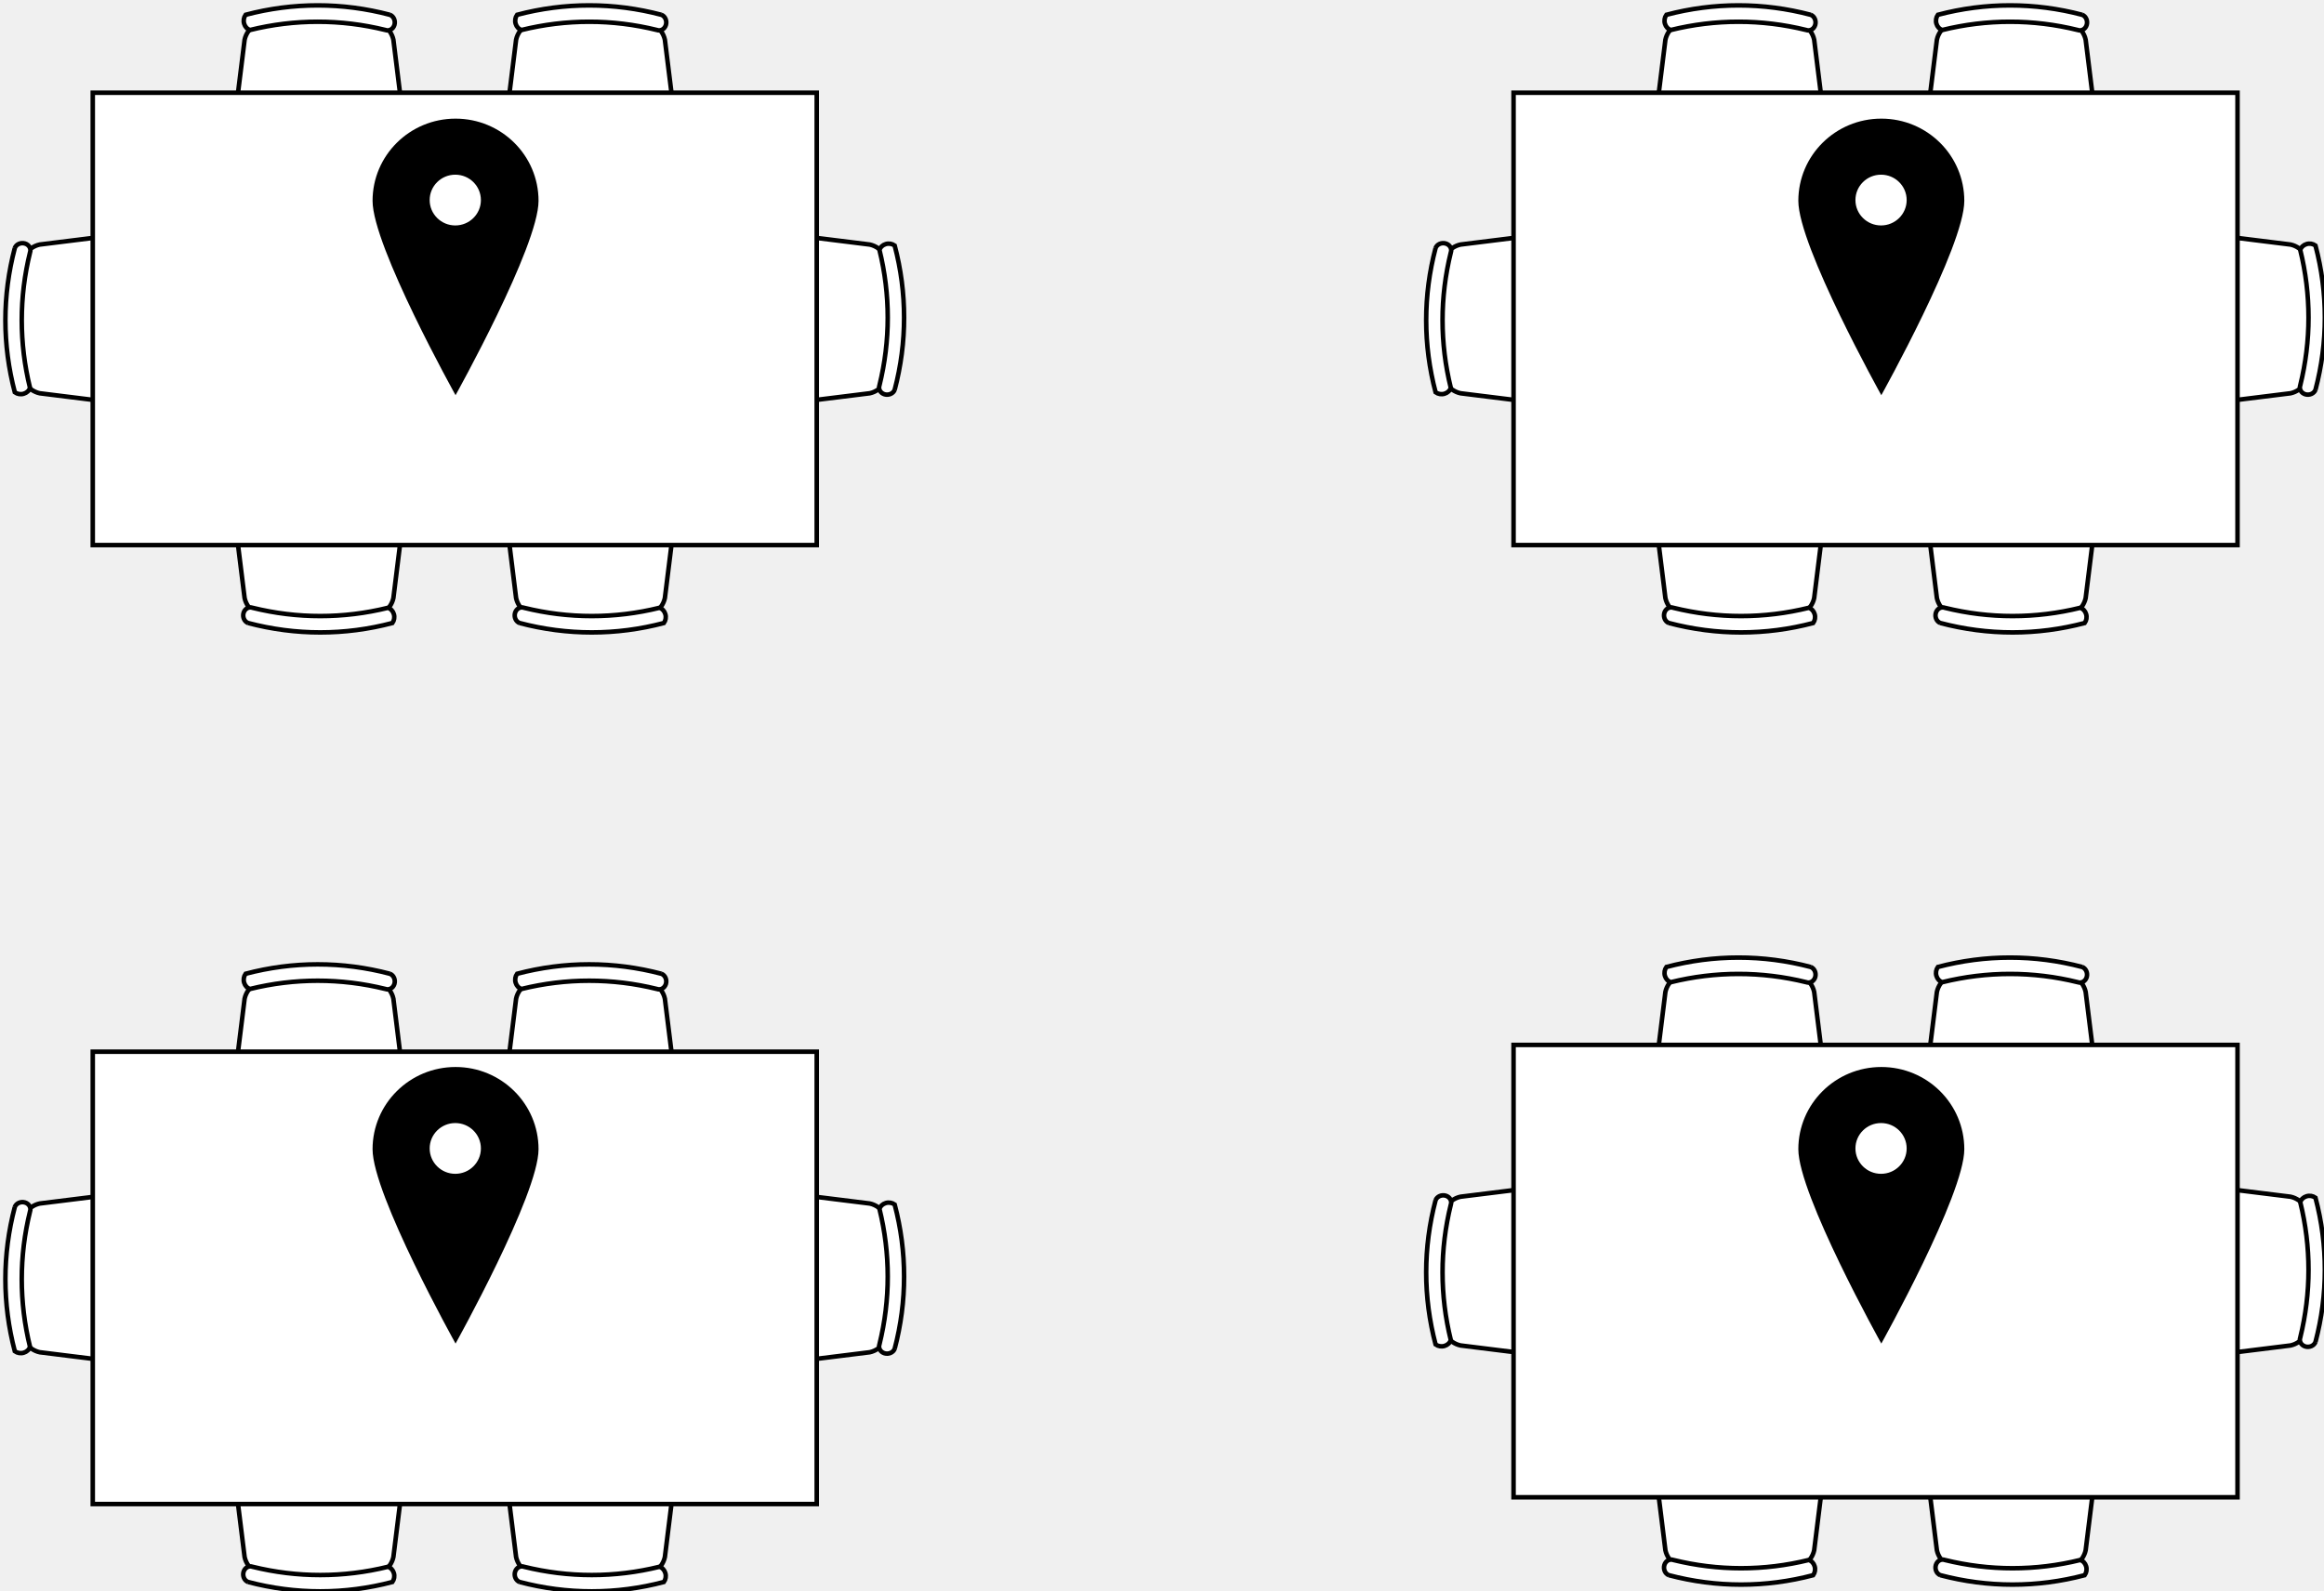
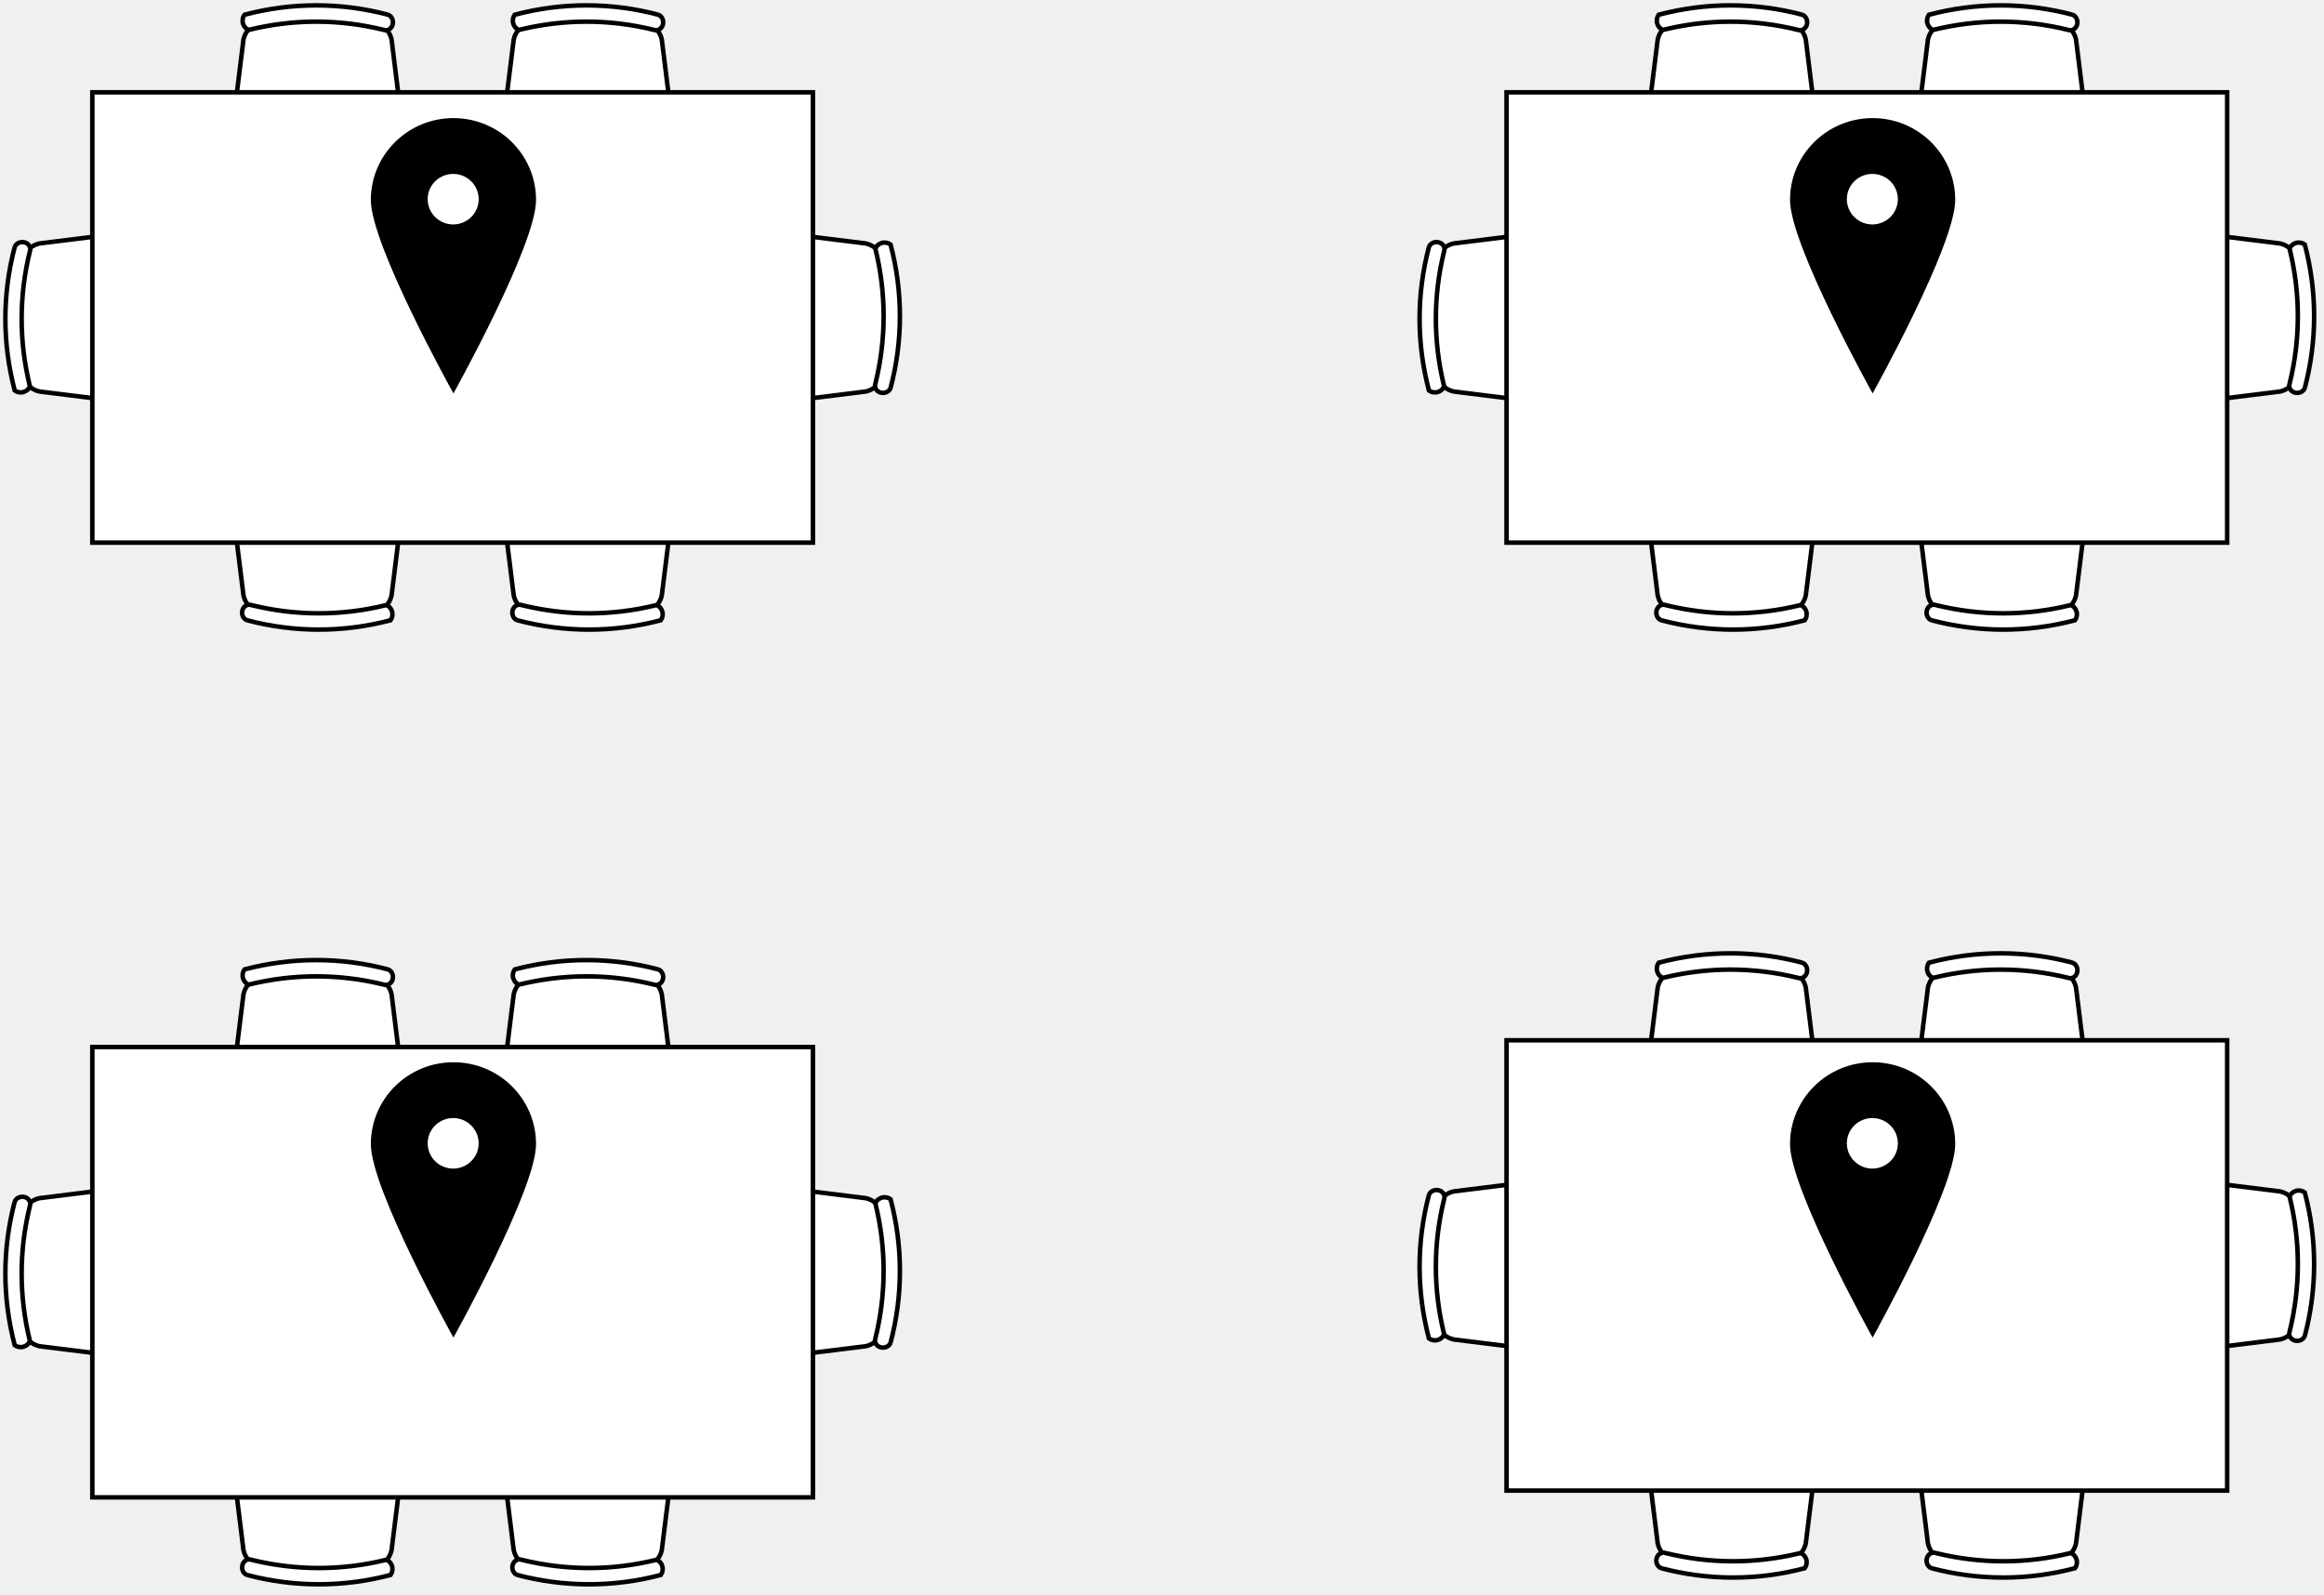
- <svg xmlns="http://www.w3.org/2000/svg" version="1.1" id="svg118">
+ <svg xmlns="http://www.w3.org/2000/svg" version="1.1" preserveAspectRatio="xMinYMin meet" viewBox="0 0 516 354" id="svg118">
  <defs id="defs2" />
  <g transform="translate(0.5,0.5)" id="mensa">
    <g id="table0">
      <path id="path82" pointer-events="none" stroke-miterlimit="10" d="m 86.44,8.28 2.99,24.08 C 90,35.89 88.44,39.44 85.45,41.38 75.21,43 64.79,43 54.55,41.38 51.56,39.44 50,35.89 50.57,32.36 L 53.56,8.28 c 0.57,-2.67 3.42,-4.72 6.97,-5.02 h 18.94 c 3.55,0.3 6.4,2.35 6.97,5.02 z" style="fill:#ffffff;stroke:#000000;stroke-miterlimit:10" />
      <path id="path84" pointer-events="none" stroke-miterlimit="10" d="m 85.67,2.77 c 0.82,0.31 1.27,1.31 1,2.24 -0.28,0.93 -1.17,1.43 -2,1.12 C 74.82,3.7 64.62,3.7 54.77,6.13 54.15,5.95 53.66,5.43 53.46,4.75 53.25,4.07 53.38,3.33 53.78,2.77 64.26,0 75.18,0 85.67,2.77" style="fill:#ffffff;stroke:#000000;stroke-miterlimit:10" />
      <path id="path86" pointer-events="none" transform="rotate(180,70,118.5)" stroke-miterlimit="10" d="m 86.44,105.28 2.99,24.08 c 0.57,3.53 -0.99,7.08 -3.98,9.02 -10.24,1.62 -20.66,1.62 -30.9,0 -2.99,-1.94 -4.55,-5.49 -3.98,-9.02 l 2.99,-24.08 c 0.57,-2.67 3.42,-4.72 6.97,-5.02 h 18.94 c 3.55,0.3 6.4,2.35 6.97,5.02 z" style="fill:#ffffff;stroke:#000000;stroke-miterlimit:10" />
      <path id="path88" pointer-events="none" transform="rotate(180,70,118.5)" stroke-miterlimit="10" d="m 85.67,99.77 c 0.82,0.31 1.27,1.31 1,2.24 -0.28,0.93 -1.17,1.43 -2,1.12 -9.85,-2.43 -20.05,-2.43 -29.9,0 -0.62,-0.18 -1.11,-0.7 -1.31,-1.38 -0.21,-0.68 -0.08,-1.42 0.32,-1.98 10.48,-2.77 21.4,-2.77 31.89,0" style="fill:#ffffff;stroke:#000000;stroke-miterlimit:10" />
      <path id="path90" pointer-events="none" transform="rotate(-90,21.5,70)" stroke-miterlimit="10" d="m 37.94,56.78 2.99,24.08 c 0.57,3.53 -0.99,7.08 -3.98,9.02 -10.24,1.62 -20.66,1.62 -30.9,0 C 3.06,87.94 1.5,84.39 2.07,80.86 L 5.06,56.78 c 0.57,-2.67 3.42,-4.72 6.97,-5.02 h 18.94 c 3.55,0.3 6.4,2.35 6.97,5.02 z" style="fill:#ffffff;stroke:#000000;stroke-miterlimit:10" />
      <path id="path92" pointer-events="none" transform="rotate(-90,21.5,70)" stroke-miterlimit="10" d="m 37.17,51.27 c 0.82,0.31 1.27,1.31 1,2.24 -0.28,0.93 -1.17,1.43 -2,1.12 -9.85,-2.43 -20.05,-2.43 -29.9,0 -0.62,-0.18 -1.11,-0.7 -1.31,-1.38 -0.21,-0.68 -0.08,-1.42 0.32,-1.98 10.48,-2.77 21.4,-2.77 31.89,0" style="fill:#ffffff;stroke:#000000;stroke-miterlimit:10" />
      <path id="path94" pointer-events="none" transform="rotate(90,178.5,70)" stroke-miterlimit="10" d="m 194.94,56.78 2.99,24.08 c 0.57,3.53 -0.99,7.08 -3.98,9.02 -10.24,1.62 -20.66,1.62 -30.9,0 -2.99,-1.94 -4.55,-5.49 -3.98,-9.02 l 2.99,-24.08 c 0.57,-2.67 3.42,-4.72 6.97,-5.02 h 18.94 c 3.55,0.3 6.4,2.35 6.97,5.02 z" style="fill:#ffffff;stroke:#000000;stroke-miterlimit:10" />
      <path id="path96" pointer-events="none" transform="rotate(90,178.5,70)" stroke-miterlimit="10" d="m 194.17,51.27 c 0.82,0.31 1.27,1.31 1,2.24 -0.28,0.93 -1.17,1.43 -2,1.12 -9.85,-2.43 -20.05,-2.43 -29.9,0 -0.62,-0.18 -1.11,-0.7 -1.31,-1.38 -0.21,-0.68 -0.08,-1.42 0.32,-1.98 10.48,-2.77 21.4,-2.77 31.89,0" style="fill:#ffffff;stroke:#000000;stroke-miterlimit:10" />
      <path id="path98" pointer-events="none" stroke-miterlimit="10" d="m 146.44,8.28 2.99,24.08 c 0.57,3.53 -0.99,7.08 -3.98,9.02 -10.24,1.62 -20.66,1.62 -30.9,0 -2.99,-1.94 -4.55,-5.49 -3.98,-9.02 l 2.99,-24.08 c 0.57,-2.67 3.42,-4.72 6.97,-5.02 h 18.94 c 3.55,0.3 6.4,2.35 6.97,5.02 z" style="fill:#ffffff;stroke:#000000;stroke-miterlimit:10" />
      <path id="path100" pointer-events="none" stroke-miterlimit="10" d="m 145.67,2.77 c 0.82,0.31 1.27,1.31 1,2.24 -0.28,0.93 -1.17,1.43 -2,1.12 -9.85,-2.43 -20.05,-2.43 -29.9,0 -0.62,-0.18 -1.11,-0.7 -1.31,-1.38 -0.21,-0.68 -0.08,-1.42 0.32,-1.98 10.48,-2.77 21.4,-2.77 31.89,0" style="fill:#ffffff;stroke:#000000;stroke-miterlimit:10" />
      <path id="path102" pointer-events="none" transform="rotate(180,130,118.5)" stroke-miterlimit="10" d="m 146.44,105.28 2.99,24.08 c 0.57,3.53 -0.99,7.08 -3.98,9.02 -10.24,1.62 -20.66,1.62 -30.9,0 -2.99,-1.94 -4.55,-5.49 -3.98,-9.02 l 2.99,-24.08 c 0.57,-2.67 3.42,-4.72 6.97,-5.02 h 18.94 c 3.55,0.3 6.4,2.35 6.97,5.02 z" style="fill:#ffffff;stroke:#000000;stroke-miterlimit:10" />
      <path id="path104" pointer-events="none" transform="rotate(180,130,118.5)" stroke-miterlimit="10" d="m 145.67,99.77 c 0.82,0.31 1.27,1.31 1,2.24 -0.28,0.93 -1.17,1.43 -2,1.12 -9.85,-2.43 -20.05,-2.43 -29.9,0 -0.62,-0.18 -1.11,-0.7 -1.31,-1.38 -0.21,-0.68 -0.08,-1.42 0.32,-1.98 10.48,-2.77 21.4,-2.77 31.89,0" style="fill:#ffffff;stroke:#000000;stroke-miterlimit:10" />
      <rect id="rect106" pointer-events="none" height="100" width="160" y="20" x="20" style="fill:#ffffff;stroke:#000000" />
      <path style="stroke-width:1.223" d="m -77.725,-92.852 c -10.129,0 -18.341,8.139 -18.341,18.177 0,10.04 18.341,42.961 18.341,42.961 0,0 18.341,-32.921 18.341,-42.961 0,-10.039 -8.212,-18.177 -18.341,-18.177 z m -0.06,23.613 c -3.127,0 -5.66,-2.513 -5.66,-5.61 0,-3.1 2.534,-5.611 5.66,-5.611 3.129,0 5.662,2.511 5.662,5.611 0,3.097 -2.534,5.61 -5.662,5.61 z" id="pin0" transform="translate(177.9042,118.578)" />
    </g>
    <g id="table1">
      <path id="path4" pointer-events="none" stroke-miterlimit="10" d="m 400.44,8.28 2.99,24.08 c 0.57,3.53 -0.99,7.08 -3.98,9.02 -10.24,1.62 -20.66,1.62 -30.9,0 -2.99,-1.94 -4.55,-5.49 -3.98,-9.02 l 2.99,-24.08 c 0.57,-2.67 3.42,-4.72 6.97,-5.02 h 18.94 c 3.55,0.3 6.4,2.35 6.97,5.02 z" style="fill:#ffffff;stroke:#000000;stroke-miterlimit:10" />
      <path id="path6" pointer-events="none" stroke-miterlimit="10" d="m 399.67,2.77 c 0.82,0.31 1.27,1.31 1,2.24 -0.28,0.93 -1.17,1.43 -2,1.12 -9.85,-2.43 -20.05,-2.43 -29.9,0 -0.62,-0.18 -1.11,-0.7 -1.31,-1.38 -0.21,-0.68 -0.08,-1.42 0.32,-1.98 10.48,-2.77 21.4,-2.77 31.89,0" style="fill:#ffffff;stroke:#000000;stroke-miterlimit:10" />
      <path id="path8" pointer-events="none" transform="rotate(180,384,118.5)" stroke-miterlimit="10" d="m 400.44,105.28 2.99,24.08 c 0.57,3.53 -0.99,7.08 -3.98,9.02 -10.24,1.62 -20.66,1.62 -30.9,0 -2.99,-1.94 -4.55,-5.49 -3.98,-9.02 l 2.99,-24.08 c 0.57,-2.67 3.42,-4.72 6.97,-5.02 h 18.94 c 3.55,0.3 6.4,2.35 6.97,5.02 z" style="fill:#ffffff;stroke:#000000;stroke-miterlimit:10" />
      <path id="path10" pointer-events="none" transform="rotate(180,384,118.5)" stroke-miterlimit="10" d="m 399.67,99.77 c 0.82,0.31 1.27,1.31 1,2.24 -0.28,0.93 -1.17,1.43 -2,1.12 -9.85,-2.43 -20.05,-2.43 -29.9,0 -0.62,-0.18 -1.11,-0.7 -1.31,-1.38 -0.21,-0.68 -0.08,-1.42 0.32,-1.98 10.48,-2.77 21.4,-2.77 31.89,0" style="fill:#ffffff;stroke:#000000;stroke-miterlimit:10" />
      <path id="path12" pointer-events="none" transform="rotate(-90,335.5,70)" stroke-miterlimit="10" d="m 351.94,56.78 2.99,24.08 c 0.57,3.53 -0.99,7.08 -3.98,9.02 -10.24,1.62 -20.66,1.62 -30.9,0 -2.99,-1.94 -4.55,-5.49 -3.98,-9.02 l 2.99,-24.08 c 0.57,-2.67 3.42,-4.72 6.97,-5.02 h 18.94 c 3.55,0.3 6.4,2.35 6.97,5.02 z" style="fill:#ffffff;stroke:#000000;stroke-miterlimit:10" />
      <path id="path14" pointer-events="none" transform="rotate(-90,335.5,70)" stroke-miterlimit="10" d="m 351.17,51.27 c 0.82,0.31 1.27,1.31 1,2.24 -0.28,0.93 -1.17,1.43 -2,1.12 -9.85,-2.43 -20.05,-2.43 -29.9,0 -0.62,-0.18 -1.11,-0.7 -1.31,-1.38 -0.21,-0.68 -0.08,-1.42 0.32,-1.98 10.48,-2.77 21.4,-2.77 31.89,0" style="fill:#ffffff;stroke:#000000;stroke-miterlimit:10" />
      <path id="path16" pointer-events="none" transform="rotate(90,492.5,70)" stroke-miterlimit="10" d="m 508.94,56.78 2.99,24.08 c 0.57,3.53 -0.99,7.08 -3.98,9.02 -10.24,1.62 -20.66,1.62 -30.9,0 -2.99,-1.94 -4.55,-5.49 -3.98,-9.02 l 2.99,-24.08 c 0.57,-2.67 3.42,-4.72 6.97,-5.02 h 18.94 c 3.55,0.3 6.4,2.35 6.97,5.02 z" style="fill:#ffffff;stroke:#000000;stroke-miterlimit:10" />
      <path id="path18" pointer-events="none" transform="rotate(90,492.5,70)" stroke-miterlimit="10" d="m 508.17,51.27 c 0.82,0.31 1.27,1.31 1,2.24 -0.28,0.93 -1.17,1.43 -2,1.12 -9.85,-2.43 -20.05,-2.43 -29.9,0 -0.62,-0.18 -1.11,-0.7 -1.31,-1.38 -0.21,-0.68 -0.08,-1.42 0.32,-1.98 10.48,-2.77 21.4,-2.77 31.89,0" style="fill:#ffffff;stroke:#000000;stroke-miterlimit:10" />
      <path id="path20" pointer-events="none" stroke-miterlimit="10" d="m 460.44,8.28 2.99,24.08 c 0.57,3.53 -0.99,7.08 -3.98,9.02 -10.24,1.62 -20.66,1.62 -30.9,0 -2.99,-1.94 -4.55,-5.49 -3.98,-9.02 l 2.99,-24.08 c 0.57,-2.67 3.42,-4.72 6.97,-5.02 h 18.94 c 3.55,0.3 6.4,2.35 6.97,5.02 z" style="fill:#ffffff;stroke:#000000;stroke-miterlimit:10" />
      <path id="path22" pointer-events="none" stroke-miterlimit="10" d="m 459.67,2.77 c 0.82,0.31 1.27,1.31 1,2.24 -0.28,0.93 -1.17,1.43 -2,1.12 -9.85,-2.43 -20.05,-2.43 -29.9,0 -0.62,-0.18 -1.11,-0.7 -1.31,-1.38 -0.21,-0.68 -0.08,-1.42 0.32,-1.98 10.48,-2.77 21.4,-2.77 31.89,0" style="fill:#ffffff;stroke:#000000;stroke-miterlimit:10" />
      <path id="path24" pointer-events="none" transform="rotate(180,444,118.5)" stroke-miterlimit="10" d="m 460.44,105.28 2.99,24.08 c 0.57,3.53 -0.99,7.08 -3.98,9.02 -10.24,1.62 -20.66,1.62 -30.9,0 -2.99,-1.94 -4.55,-5.49 -3.98,-9.02 l 2.99,-24.08 c 0.57,-2.67 3.42,-4.72 6.97,-5.02 h 18.94 c 3.55,0.3 6.4,2.35 6.97,5.02 z" style="fill:#ffffff;stroke:#000000;stroke-miterlimit:10" />
      <path id="path26" pointer-events="none" transform="rotate(180,444,118.5)" stroke-miterlimit="10" d="m 459.67,99.77 c 0.82,0.31 1.27,1.31 1,2.24 -0.28,0.93 -1.17,1.43 -2,1.12 -9.85,-2.43 -20.05,-2.43 -29.9,0 -0.62,-0.18 -1.11,-0.7 -1.31,-1.38 -0.21,-0.68 -0.08,-1.42 0.32,-1.98 10.48,-2.77 21.4,-2.77 31.89,0" style="fill:#ffffff;stroke:#000000;stroke-miterlimit:10" />
      <rect id="rect28" pointer-events="none" height="100" width="160" y="20" x="334" style="fill:#ffffff;stroke:#000000" />
      <path style="stroke-width:1.223" d="m -77.725,-94.399 c -10.129,0 -18.341,8.139 -18.341,18.177 0,10.04 18.341,42.961 18.341,42.961 0,0 18.341,-32.921 18.341,-42.961 0,-10.039 -8.212,-18.177 -18.341,-18.177 z m -0.06,23.613 c -3.127,0 -5.66,-2.513 -5.66,-5.61 0,-3.1 2.534,-5.611 5.66,-5.611 3.129,0 5.662,2.511 5.662,5.611 0,3.097 -2.534,5.61 -5.662,5.61 z" id="pin1" transform="translate(493.0038,120.1244)" />
    </g>
    <g id="table2">
      <path id="path30" pointer-events="none" stroke-miterlimit="10" d="m 86.44,220.28 2.99,24.08 c 0.57,3.53 -0.99,7.08 -3.98,9.02 -10.24,1.62 -20.66,1.62 -30.9,0 -2.99,-1.94 -4.55,-5.49 -3.98,-9.02 l 2.99,-24.08 c 0.57,-2.67 3.42,-4.72 6.97,-5.02 h 18.94 c 3.55,0.3 6.4,2.35 6.97,5.02 z" style="fill:#ffffff;stroke:#000000;stroke-miterlimit:10" />
      <path id="path32" pointer-events="none" stroke-miterlimit="10" d="m 85.67,214.77 c 0.82,0.31 1.27,1.31 1,2.24 -0.28,0.93 -1.17,1.43 -2,1.12 -9.85,-2.43 -20.05,-2.43 -29.9,0 -0.62,-0.18 -1.11,-0.7 -1.31,-1.38 -0.21,-0.68 -0.08,-1.42 0.32,-1.98 10.48,-2.77 21.4,-2.77 31.89,0" style="fill:#ffffff;stroke:#000000;stroke-miterlimit:10" />
      <path id="path34" pointer-events="none" transform="rotate(180,70,330.5)" stroke-miterlimit="10" d="m 86.44,317.28 2.99,24.08 c 0.57,3.53 -0.99,7.08 -3.98,9.02 -10.24,1.62 -20.66,1.62 -30.9,0 -2.99,-1.94 -4.55,-5.49 -3.98,-9.02 l 2.99,-24.08 c 0.57,-2.67 3.42,-4.72 6.97,-5.02 h 18.94 c 3.55,0.3 6.4,2.35 6.97,5.02 z" style="fill:#ffffff;stroke:#000000;stroke-miterlimit:10" />
      <path id="path36" pointer-events="none" transform="rotate(180,70,330.5)" stroke-miterlimit="10" d="m 85.67,311.77 c 0.82,0.31 1.27,1.31 1,2.24 -0.28,0.93 -1.17,1.43 -2,1.12 -9.85,-2.43 -20.05,-2.43 -29.9,0 -0.62,-0.18 -1.11,-0.7 -1.31,-1.38 -0.21,-0.68 -0.08,-1.42 0.32,-1.98 10.48,-2.77 21.4,-2.77 31.89,0" style="fill:#ffffff;stroke:#000000;stroke-miterlimit:10" />
      <path id="path38" pointer-events="none" transform="rotate(-90,21.5,282)" stroke-miterlimit="10" d="m 37.94,268.78 2.99,24.08 c 0.57,3.53 -0.99,7.08 -3.98,9.02 -10.24,1.62 -20.66,1.62 -30.9,0 -2.99,-1.94 -4.55,-5.49 -3.98,-9.02 l 2.99,-24.08 c 0.57,-2.67 3.42,-4.72 6.97,-5.02 h 18.94 c 3.55,0.3 6.4,2.35 6.97,5.02 z" style="fill:#ffffff;stroke:#000000;stroke-miterlimit:10" />
      <path id="path40" pointer-events="none" transform="rotate(-90,21.5,282)" stroke-miterlimit="10" d="m 37.17,263.27 c 0.82,0.31 1.27,1.31 1,2.24 -0.28,0.93 -1.17,1.43 -2,1.12 -9.85,-2.43 -20.05,-2.43 -29.9,0 -0.62,-0.18 -1.11,-0.7 -1.31,-1.38 -0.21,-0.68 -0.08,-1.42 0.32,-1.98 10.48,-2.77 21.4,-2.77 31.89,0" style="fill:#ffffff;stroke:#000000;stroke-miterlimit:10" />
      <path id="path42" pointer-events="none" transform="rotate(90,178.5,282)" stroke-miterlimit="10" d="m 194.94,268.78 2.99,24.08 c 0.57,3.53 -0.99,7.08 -3.98,9.02 -10.24,1.62 -20.66,1.62 -30.9,0 -2.99,-1.94 -4.55,-5.49 -3.98,-9.02 l 2.99,-24.08 c 0.57,-2.67 3.42,-4.72 6.97,-5.02 h 18.94 c 3.55,0.3 6.4,2.35 6.97,5.02 z" style="fill:#ffffff;stroke:#000000;stroke-miterlimit:10" />
      <path id="path44" pointer-events="none" transform="rotate(90,178.5,282)" stroke-miterlimit="10" d="m 194.17,263.27 c 0.82,0.31 1.27,1.31 1,2.24 -0.28,0.93 -1.17,1.43 -2,1.12 -9.85,-2.43 -20.05,-2.43 -29.9,0 -0.62,-0.18 -1.11,-0.7 -1.31,-1.38 -0.21,-0.68 -0.08,-1.42 0.32,-1.98 10.48,-2.77 21.4,-2.77 31.89,0" style="fill:#ffffff;stroke:#000000;stroke-miterlimit:10" />
      <path id="path46" pointer-events="none" stroke-miterlimit="10" d="m 146.44,220.28 2.99,24.08 c 0.57,3.53 -0.99,7.08 -3.98,9.02 -10.24,1.62 -20.66,1.62 -30.9,0 -2.99,-1.94 -4.55,-5.49 -3.98,-9.02 l 2.99,-24.08 c 0.57,-2.67 3.42,-4.72 6.97,-5.02 h 18.94 c 3.55,0.3 6.4,2.35 6.97,5.02 z" style="fill:#ffffff;stroke:#000000;stroke-miterlimit:10" />
      <path id="path48" pointer-events="none" stroke-miterlimit="10" d="m 145.67,214.77 c 0.82,0.31 1.27,1.31 1,2.24 -0.28,0.93 -1.17,1.43 -2,1.12 -9.85,-2.43 -20.05,-2.43 -29.9,0 -0.62,-0.18 -1.11,-0.7 -1.31,-1.38 -0.21,-0.68 -0.08,-1.42 0.32,-1.98 10.48,-2.77 21.4,-2.77 31.89,0" style="fill:#ffffff;stroke:#000000;stroke-miterlimit:10" />
      <path id="path50" pointer-events="none" transform="rotate(180,130,330.5)" stroke-miterlimit="10" d="m 146.44,317.28 2.99,24.08 c 0.57,3.53 -0.99,7.08 -3.98,9.02 -10.24,1.62 -20.66,1.62 -30.9,0 -2.99,-1.94 -4.55,-5.49 -3.98,-9.02 l 2.99,-24.08 c 0.57,-2.67 3.42,-4.72 6.97,-5.02 h 18.94 c 3.55,0.3 6.4,2.35 6.97,5.02 z" style="fill:#ffffff;stroke:#000000;stroke-miterlimit:10" />
      <path id="path52" pointer-events="none" transform="rotate(180,130,330.5)" stroke-miterlimit="10" d="m 145.67,311.77 c 0.82,0.31 1.27,1.31 1,2.24 -0.28,0.93 -1.17,1.43 -2,1.12 -9.85,-2.43 -20.05,-2.43 -29.9,0 -0.62,-0.18 -1.11,-0.7 -1.31,-1.38 -0.21,-0.68 -0.08,-1.42 0.32,-1.98 10.48,-2.77 21.4,-2.77 31.89,0" style="fill:#ffffff;stroke:#000000;stroke-miterlimit:10" />
      <rect id="rect54" pointer-events="none" height="100" width="160" y="232" x="20" style="fill:#ffffff;stroke:#000000" />
      <path style="stroke-width:1.223" d="m -77.725,-97.361 c -10.129,0 -18.341,8.139 -18.341,18.177 0,10.04 18.341,42.961 18.341,42.961 0,0 18.341,-32.921 18.341,-42.961 0,-10.039 -8.212,-18.177 -18.341,-18.177 z m -0.06,23.613 c -3.127,0 -5.66,-2.513 -5.66,-5.61 0,-3.1 2.534,-5.611 5.66,-5.611 3.129,0 5.662,2.511 5.662,5.611 0,3.097 -2.534,5.61 -5.662,5.61 z" id="pin2" transform="translate(177.9042,332.7421)" />
    </g>
    <g id="table3">
      <path id="path56" pointer-events="none" stroke-miterlimit="10" d="m 400.44,218.78 2.99,24.08 c 0.57,3.53 -0.99,7.08 -3.98,9.02 -10.24,1.62 -20.66,1.62 -30.9,0 -2.99,-1.94 -4.55,-5.49 -3.98,-9.02 l 2.99,-24.08 c 0.57,-2.67 3.42,-4.72 6.97,-5.02 h 18.94 c 3.55,0.3 6.4,2.35 6.97,5.02 z" style="fill:#ffffff;stroke:#000000;stroke-miterlimit:10" />
      <path id="path58" pointer-events="none" stroke-miterlimit="10" d="m 399.67,213.27 c 0.82,0.31 1.27,1.31 1,2.24 -0.28,0.93 -1.17,1.43 -2,1.12 -9.85,-2.43 -20.05,-2.43 -29.9,0 -0.62,-0.18 -1.11,-0.7 -1.31,-1.38 -0.21,-0.68 -0.08,-1.42 0.32,-1.98 10.48,-2.77 21.4,-2.77 31.89,0" style="fill:#ffffff;stroke:#000000;stroke-miterlimit:10" />
      <path id="path60" pointer-events="none" transform="rotate(180,384,329)" stroke-miterlimit="10" d="m 400.44,315.78 2.99,24.08 c 0.57,3.53 -0.99,7.08 -3.98,9.02 -10.24,1.62 -20.66,1.62 -30.9,0 -2.99,-1.94 -4.55,-5.49 -3.98,-9.02 l 2.99,-24.08 c 0.57,-2.67 3.42,-4.72 6.97,-5.02 h 18.94 c 3.55,0.3 6.4,2.35 6.97,5.02 z" style="fill:#ffffff;stroke:#000000;stroke-miterlimit:10" />
      <path id="path62" pointer-events="none" transform="rotate(180,384,329)" stroke-miterlimit="10" d="m 399.67,310.27 c 0.82,0.31 1.27,1.31 1,2.24 -0.28,0.93 -1.17,1.43 -2,1.12 -9.85,-2.43 -20.05,-2.43 -29.9,0 -0.62,-0.18 -1.11,-0.7 -1.31,-1.38 -0.21,-0.68 -0.08,-1.42 0.32,-1.98 10.48,-2.77 21.4,-2.77 31.89,0" style="fill:#ffffff;stroke:#000000;stroke-miterlimit:10" />
      <path id="path64" pointer-events="none" transform="rotate(-90,335.5,280.5)" stroke-miterlimit="10" d="m 351.94,267.28 2.99,24.08 c 0.57,3.53 -0.99,7.08 -3.98,9.02 -10.24,1.62 -20.66,1.62 -30.9,0 -2.99,-1.94 -4.55,-5.49 -3.98,-9.02 l 2.99,-24.08 c 0.57,-2.67 3.42,-4.72 6.97,-5.02 h 18.94 c 3.55,0.3 6.4,2.35 6.97,5.02 z" style="fill:#ffffff;stroke:#000000;stroke-miterlimit:10" />
      <path id="path66" pointer-events="none" transform="rotate(-90,335.5,280.5)" stroke-miterlimit="10" d="m 351.17,261.77 c 0.82,0.31 1.27,1.31 1,2.24 -0.28,0.93 -1.17,1.43 -2,1.12 -9.85,-2.43 -20.05,-2.43 -29.9,0 -0.62,-0.18 -1.11,-0.7 -1.31,-1.38 -0.21,-0.68 -0.08,-1.42 0.32,-1.98 10.48,-2.77 21.4,-2.77 31.89,0" style="fill:#ffffff;stroke:#000000;stroke-miterlimit:10" />
      <path id="path68" pointer-events="none" transform="rotate(90,492.5,280.5)" stroke-miterlimit="10" d="m 508.94,267.28 2.99,24.08 c 0.57,3.53 -0.99,7.08 -3.98,9.02 -10.24,1.62 -20.66,1.62 -30.9,0 -2.99,-1.94 -4.55,-5.49 -3.98,-9.02 l 2.99,-24.08 c 0.57,-2.67 3.42,-4.72 6.97,-5.02 h 18.94 c 3.55,0.3 6.4,2.35 6.97,5.02 z" style="fill:#ffffff;stroke:#000000;stroke-miterlimit:10" />
      <path id="path70" pointer-events="none" transform="rotate(90,492.5,280.5)" stroke-miterlimit="10" d="m 508.17,261.77 c 0.82,0.31 1.27,1.31 1,2.24 -0.28,0.93 -1.17,1.43 -2,1.12 -9.85,-2.43 -20.05,-2.43 -29.9,0 -0.62,-0.18 -1.11,-0.7 -1.31,-1.38 -0.21,-0.68 -0.08,-1.42 0.32,-1.98 10.48,-2.77 21.4,-2.77 31.89,0" style="fill:#ffffff;stroke:#000000;stroke-miterlimit:10" />
      <path id="path72" pointer-events="none" stroke-miterlimit="10" d="m 460.44,218.78 2.99,24.08 c 0.57,3.53 -0.99,7.08 -3.98,9.02 -10.24,1.62 -20.66,1.62 -30.9,0 -2.99,-1.94 -4.55,-5.49 -3.98,-9.02 l 2.99,-24.08 c 0.57,-2.67 3.42,-4.72 6.97,-5.02 h 18.94 c 3.55,0.3 6.4,2.35 6.97,5.02 z" style="fill:#ffffff;stroke:#000000;stroke-miterlimit:10" />
      <path id="path74" pointer-events="none" stroke-miterlimit="10" d="m 459.67,213.27 c 0.82,0.31 1.27,1.31 1,2.24 -0.28,0.93 -1.17,1.43 -2,1.12 -9.85,-2.43 -20.05,-2.43 -29.9,0 -0.62,-0.18 -1.11,-0.7 -1.31,-1.38 -0.21,-0.68 -0.08,-1.42 0.32,-1.98 10.48,-2.77 21.4,-2.77 31.89,0" style="fill:#ffffff;stroke:#000000;stroke-miterlimit:10" />
      <path id="path76" pointer-events="none" transform="rotate(180,444,329)" stroke-miterlimit="10" d="m 460.44,315.78 2.99,24.08 c 0.57,3.53 -0.99,7.08 -3.98,9.02 -10.24,1.62 -20.66,1.62 -30.9,0 -2.99,-1.94 -4.55,-5.49 -3.98,-9.02 l 2.99,-24.08 c 0.57,-2.67 3.42,-4.72 6.97,-5.02 h 18.94 c 3.55,0.3 6.4,2.35 6.97,5.02 z" style="fill:#ffffff;stroke:#000000;stroke-miterlimit:10" />
      <path id="path78" pointer-events="none" transform="rotate(180,444,329)" stroke-miterlimit="10" d="m 459.67,310.27 c 0.82,0.31 1.27,1.31 1,2.24 -0.28,0.93 -1.17,1.43 -2,1.12 -9.85,-2.43 -20.05,-2.43 -29.9,0 -0.62,-0.18 -1.11,-0.7 -1.31,-1.38 -0.21,-0.68 -0.08,-1.42 0.32,-1.98 10.48,-2.77 21.4,-2.77 31.89,0" style="fill:#ffffff;stroke:#000000;stroke-miterlimit:10" />
      <rect id="rect80" pointer-events="none" height="100" width="160" y="230.5" x="334" style="fill:#ffffff;stroke:#000000" />
      <path style="stroke-width:1.223" d="m -77.725,-94.399 c -10.129,0 -18.341,8.139 -18.341,18.177 0,10.04 18.341,42.961 18.341,42.961 0,0 18.341,-32.921 18.341,-42.961 0,-10.039 -8.212,-18.177 -18.341,-18.177 z m -0.06,23.613 c -3.127,0 -5.66,-2.513 -5.66,-5.61 0,-3.1 2.534,-5.611 5.66,-5.611 3.129,0 5.662,2.511 5.662,5.611 0,3.097 -2.534,5.61 -5.662,5.61 z" id="pin3" transform="translate(493.0038,329.7803)" />
    </g>
  </g>
</svg>
